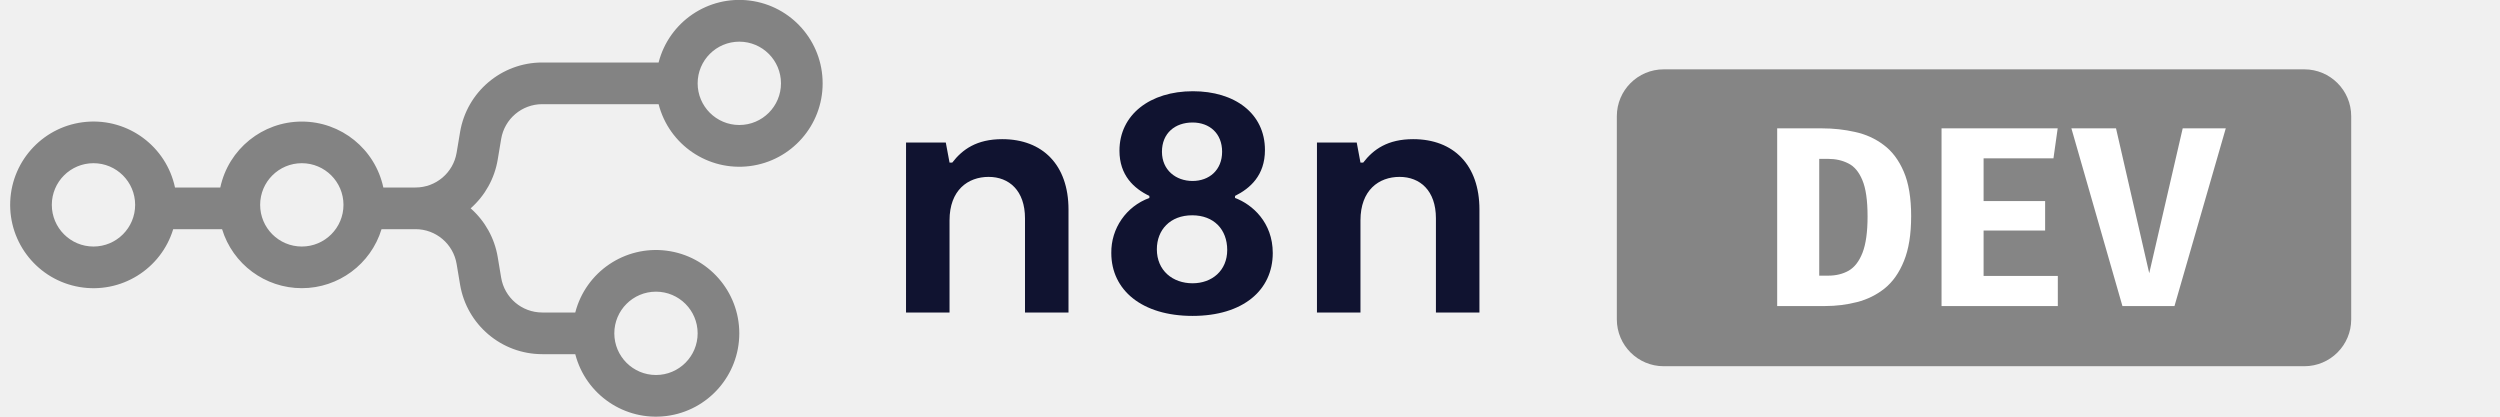
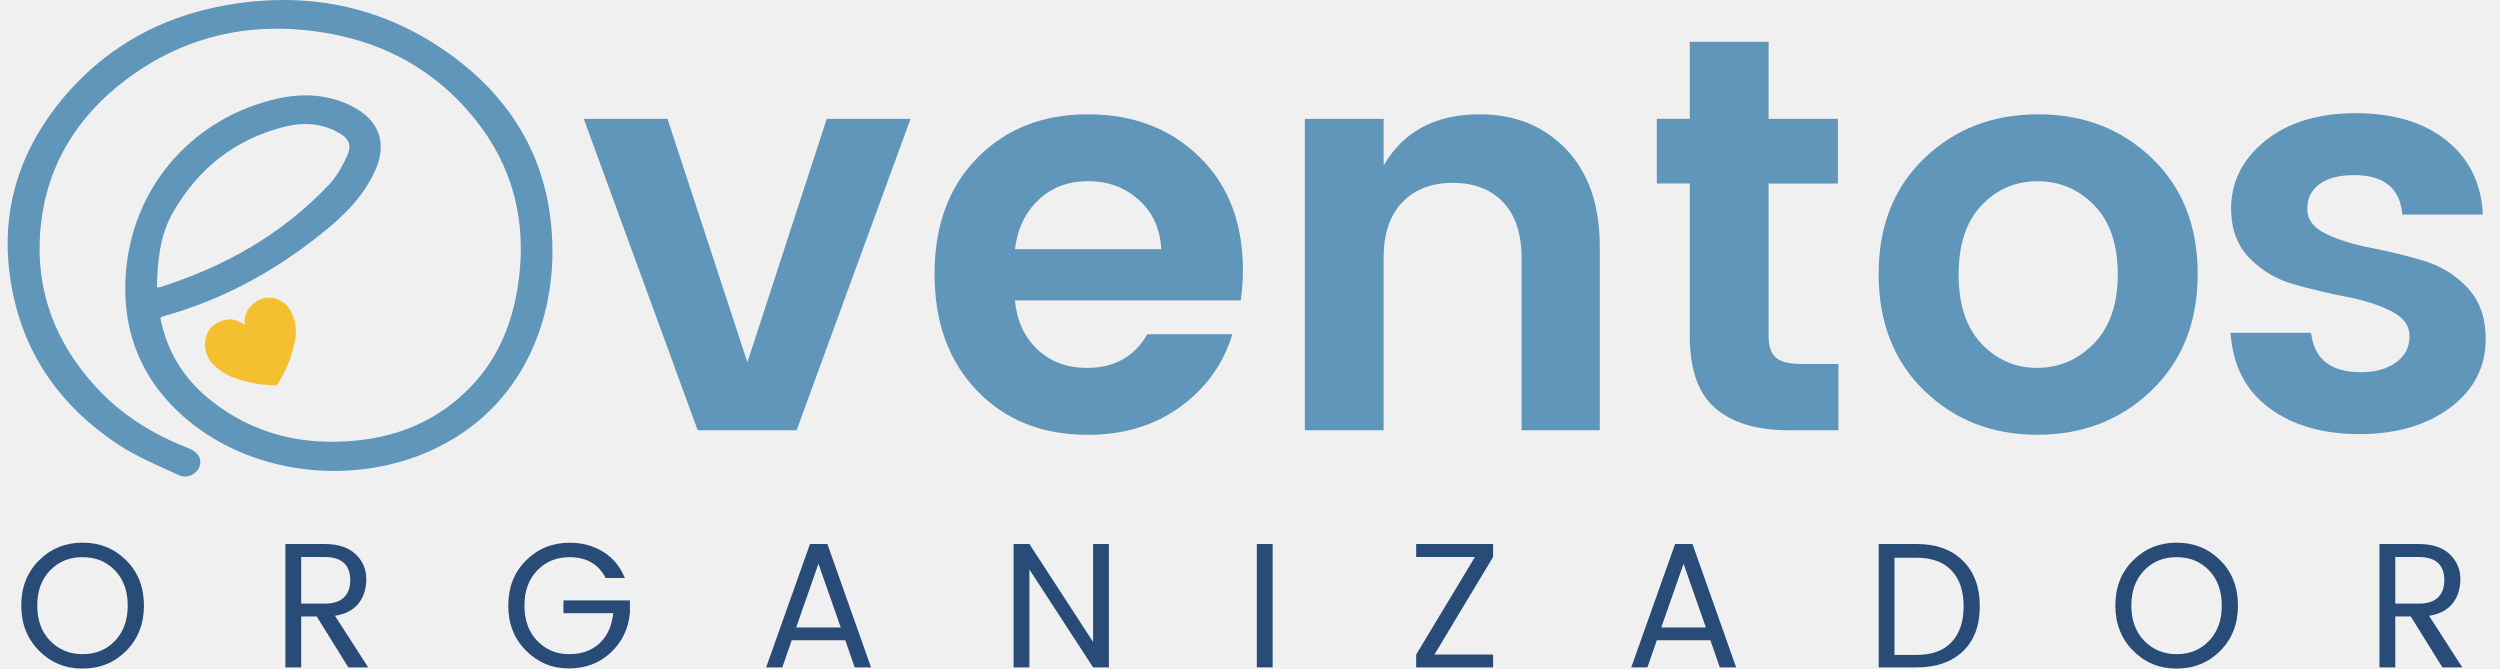
- <svg xmlns="http://www.w3.org/2000/svg" width="240" height="40" fill="none">
-   <g clip-path="url(#a)">
-     <path fill="#838383" fill-rule="evenodd" d="M78.974 8a8 8 0 0 1-15.748 2h-11.17a4 4 0 0 0-3.945 3.342l-.329 1.973a7.98 7.98 0 0 1-2.6 4.685 7.98 7.98 0 0 1 2.6 4.685l.329 1.973A4 4 0 0 0 52.056 30h3.17a8 8 0 1 1 0 4h-3.17a8 8 0 0 1-7.89-6.685l-.33-1.973A4 4 0 0 0 39.891 22h-3.263a8.004 8.004 0 0 1-15.309 0h-4.691a8 8 0 1 1 .172-4h4.348A8.003 8.003 0 0 1 36.8 18h3.09a4 4 0 0 0 3.946-3.342l.33-1.973A8 8 0 0 1 52.055 6h11.17a8 8 0 0 1 15.748 2zm-4 0a4 4 0 1 1-8 0 4 4 0 0 1 8 0m-66 15.667a4 4 0 1 0 0-8 4 4 0 0 0 0 8m20 0a4 4 0 1 0 0-8 4 4 0 0 0 0 8m34 12.333a4 4 0 1 0 0-8 4 4 0 0 0 0 8" clip-rule="evenodd" />
-     <path fill="#101330" d="M86.978 30.001h4.177v-8.843c0-2.904 1.762-4.177 3.753-4.177 1.958 0 3.492 1.305 3.492 3.981v9.039h4.176v-9.887c0-4.275-2.48-6.755-6.363-6.755-2.447 0-3.818.979-4.797 2.251h-.26l-.36-1.925H86.98zm31.585-10.997v-.196c1.436-.718 2.872-1.958 2.872-4.405 0-3.524-2.905-5.645-6.918-5.645-4.112 0-7.049 2.251-7.049 5.71 0 2.35 1.371 3.622 2.872 4.34v.196a5.54 5.54 0 0 0-3.655 5.286c0 3.557 2.937 6.037 7.799 6.037s7.701-2.48 7.701-6.037c0-2.936-1.958-4.666-3.622-5.286m-4.079-7.244c1.632 0 2.839 1.044 2.839 2.806s-1.24 2.807-2.839 2.807-2.937-1.045-2.937-2.807c0-1.794 1.273-2.806 2.937-2.806m0 15.435c-1.893 0-3.426-1.208-3.426-3.263 0-1.86 1.272-3.264 3.393-3.264 2.089 0 3.362 1.37 3.362 3.329 0 1.99-1.469 3.198-3.329 3.198m11.944 2.806h4.177v-8.843c0-2.904 1.762-4.177 3.753-4.177 1.958 0 3.491 1.305 3.491 3.981v9.039h4.177v-9.887c0-4.275-2.48-6.755-6.363-6.755-2.447 0-3.818.979-4.797 2.251h-.261l-.359-1.925h-3.818z" />
+ <svg xmlns="http://www.w3.org/2000/svg" width="172" height="46" viewBox="0 0 172 46" fill="none">
+   <g clip-path="url(#clip0_3091_1762)">
+     <path d="M5.688 46C4.499 46 3.495 45.588 2.684 44.767C1.869 43.947 1.463 42.908 1.463 41.655C1.463 40.403 1.869 39.368 2.684 38.556C3.499 37.743 4.499 37.335 5.688 37.335C6.876 37.335 7.876 37.743 8.688 38.556C9.499 39.368 9.904 40.403 9.904 41.66C9.904 42.916 9.499 43.955 8.688 44.771C7.876 45.588 6.876 45.996 5.688 45.996V46ZM7.912 44.088C8.495 43.474 8.788 42.666 8.788 41.663C8.788 40.661 8.495 39.853 7.912 39.247C7.33 38.636 6.587 38.333 5.68 38.333C4.772 38.333 4.029 38.636 3.443 39.247C2.856 39.853 2.563 40.661 2.563 41.663C2.563 42.666 2.856 43.478 3.451 44.088C4.041 44.699 4.788 45.006 5.688 45.006C6.587 45.006 7.33 44.699 7.912 44.088Z" fill="#284C77" />
+     <path d="M20.723 42.411V45.915H19.635V37.428H22.329C23.265 37.428 23.976 37.662 24.466 38.127C24.956 38.592 25.201 39.162 25.201 39.837C25.201 40.512 25.02 41.073 24.663 41.522C24.305 41.971 23.763 42.254 23.048 42.367L25.333 45.919H23.968L21.791 42.415H20.727L20.723 42.411ZM20.723 38.321V41.53H22.325C22.924 41.53 23.37 41.389 23.659 41.106C23.952 40.823 24.096 40.431 24.096 39.926C24.096 38.855 23.506 38.321 22.325 38.321H20.723Z" fill="#284C77" />
+     <path d="M39.129 45.988C37.985 45.988 37.005 45.58 36.19 44.763C35.374 43.947 34.969 42.912 34.969 41.659C34.969 40.407 35.374 39.372 36.19 38.56C37.005 37.747 38.005 37.339 39.194 37.339C40.057 37.339 40.824 37.545 41.499 37.965C42.173 38.382 42.671 38.98 42.989 39.768H41.671C41.177 38.814 40.35 38.333 39.194 38.333C38.29 38.333 37.547 38.636 36.961 39.247C36.374 39.853 36.081 40.661 36.081 41.663C36.081 42.666 36.374 43.478 36.961 44.088C37.547 44.699 38.278 45.006 39.153 45.006C40.029 45.006 40.728 44.751 41.262 44.246C41.792 43.741 42.101 43.054 42.189 42.189H38.764V41.308H43.338V42.189C43.225 43.284 42.784 44.189 42.009 44.909C41.234 45.628 40.274 45.988 39.129 45.988Z" fill="#284C77" />
+     <path d="M58.803 45.915L58.157 44.052H54.47L53.823 45.915H52.711L55.727 37.428H56.924L59.928 45.915H58.803ZM54.779 43.171H57.843L56.309 38.786L54.775 43.171H54.779Z" fill="#284C77" />
+     <path d="M75.204 37.428H76.292V45.915H75.204L70.823 39.178V45.915H69.734V37.428H70.823L75.204 44.165V37.428Z" fill="#284C77" />
+     <path d="M86.469 45.915V37.428H87.557V45.915H86.469Z" fill="#284C77" />
+     <path d="M102.725 37.428V38.321L98.689 45.034H102.725V45.915H97.432V45.034L101.476 38.321H97.432V37.428H102.725Z" fill="#284C77" />
+     <path d="M118.323 45.915L117.676 44.052H113.989L113.343 45.915H112.23L115.246 37.428H116.443L119.447 45.915H118.323ZM114.299 43.171H117.363L115.829 38.786L114.295 43.171H114.299Z" fill="#284C77" />
+     <path d="M131.876 37.428C133.218 37.428 134.274 37.812 135.049 38.58C135.824 39.348 136.209 40.395 136.209 41.716C136.209 43.038 135.824 44.068 135.049 44.808C134.274 45.547 133.218 45.915 131.876 45.915H129.254V37.428H131.876ZM130.342 45.058H131.876C132.92 45.058 133.72 44.763 134.27 44.177C134.82 43.591 135.097 42.767 135.097 41.716C135.097 40.665 134.82 39.841 134.27 39.255C133.72 38.669 132.92 38.374 131.876 38.374H130.342V45.062V45.058Z" fill="#284C77" />
+     <path d="M149.76 46C148.571 46 147.567 45.588 146.756 44.767C145.941 43.947 145.535 42.908 145.535 41.655C145.535 40.403 145.941 39.368 146.756 38.556C147.571 37.743 148.571 37.335 149.76 37.335C150.949 37.335 151.949 37.743 152.76 38.556C153.571 39.368 153.973 40.403 153.973 41.66C153.973 42.916 153.567 43.955 152.76 44.771C151.949 45.588 150.949 45.996 149.76 45.996V46ZM151.985 44.088C152.567 43.474 152.86 42.666 152.86 41.663C152.86 40.661 152.571 39.853 151.985 39.247C151.402 38.636 150.659 38.333 149.752 38.333C148.844 38.333 148.101 38.636 147.515 39.247C146.929 39.853 146.636 40.661 146.636 41.663C146.636 42.666 146.933 43.478 147.523 44.088C148.113 44.699 148.86 45.006 149.76 45.006C150.659 45.006 151.402 44.699 151.985 44.088Z" fill="#284C77" />
+     <path d="M164.795 42.411V45.915H163.707V37.428H166.402C167.337 37.428 168.048 37.662 168.538 38.127C169.028 38.592 169.273 39.162 169.273 39.837C169.273 40.512 169.092 41.073 168.735 41.522C168.374 41.971 167.835 42.254 167.121 42.367L169.406 45.919H168.04L165.86 42.415H164.795V42.411ZM164.795 38.321V41.53H166.398C166.996 41.53 167.442 41.389 167.731 41.106C168.024 40.823 168.169 40.431 168.169 39.926C168.169 38.855 167.578 38.321 166.398 38.321H164.795Z" fill="#284C77" />
+     <path d="M40.156 8.176H45.923L51.421 24.924L56.879 8.176H62.645L54.806 29.604H48.003L40.164 8.176H40.156Z" fill="#6096B9" />
+     <path d="M74.787 29.911C71.686 29.911 69.16 28.901 67.216 26.876C65.269 24.851 64.297 22.175 64.297 18.849C64.297 15.523 65.277 12.86 67.237 10.864C69.196 8.867 71.734 7.865 74.847 7.865C77.959 7.865 80.517 8.839 82.513 10.787C84.513 12.735 85.513 15.329 85.513 18.579C85.513 19.326 85.461 20.021 85.36 20.668H69.831C69.959 22.062 70.469 23.182 71.369 24.035C72.264 24.887 73.405 25.312 74.79 25.312C76.662 25.312 78.043 24.54 78.943 22.992H84.786C84.172 25.029 82.979 26.694 81.212 27.983C79.445 29.272 77.305 29.919 74.794 29.919L74.787 29.911ZM78.341 13.741C77.381 12.888 76.22 12.464 74.863 12.464C73.505 12.464 72.369 12.888 71.461 13.741C70.55 14.594 70.007 15.725 69.827 17.144H79.895C79.818 15.725 79.3 14.59 78.337 13.741H78.341Z" fill="#6096B9" />
+     <path d="M95.195 8.176V11.385C96.552 9.037 98.757 7.865 101.805 7.865C104.239 7.865 106.223 8.669 107.761 10.281C109.299 11.894 110.066 14.129 110.066 16.99V29.6H104.685V17.762C104.685 16.085 104.263 14.804 103.416 13.915C102.572 13.026 101.416 12.581 99.958 12.581C98.5 12.581 97.335 13.026 96.48 13.915C95.621 14.804 95.191 16.089 95.191 17.762V29.6H89.773V8.176H95.191H95.195Z" fill="#6096B9" />
+     <path d="M123.908 25.041H126.482V29.604H123.06C120.884 29.604 119.205 29.103 118.024 28.096C116.844 27.09 116.257 25.429 116.257 23.105V12.621H113.988V8.172H116.257V2.877H121.679V8.176H126.446V12.626H121.679V23.109C121.679 23.804 121.843 24.301 122.177 24.596C122.51 24.891 123.084 25.041 123.908 25.041Z" fill="#6096B9" />
+     <path d="M132.362 26.855C130.286 24.819 129.25 22.151 129.25 18.849C129.25 15.547 130.302 12.892 132.403 10.88C134.503 8.867 137.109 7.865 140.226 7.865C143.342 7.865 145.944 8.871 148.049 10.88C150.149 12.892 151.201 15.547 151.201 18.849C151.201 22.151 150.145 24.819 148.032 26.855C145.92 28.892 143.298 29.911 140.173 29.911C137.049 29.911 134.447 28.892 132.37 26.855H132.362ZM140.165 25.308C141.675 25.308 142.976 24.746 144.069 23.626C145.157 22.503 145.703 20.919 145.703 18.87C145.703 16.821 145.165 15.24 144.089 14.133C143.013 13.026 141.711 12.468 140.189 12.468C138.667 12.468 137.378 13.022 136.326 14.133C135.274 15.24 134.752 16.829 134.752 18.89C134.752 20.951 135.278 22.539 136.326 23.647C137.378 24.754 138.659 25.312 140.169 25.312L140.165 25.308Z" fill="#6096B9" />
+     <path d="M19.153 20.607C18.796 20.458 18.394 20.438 18.024 20.551C17.599 20.7 17.241 20.995 17.012 21.392C16.856 21.678 16.796 22.01 16.844 22.337C16.659 22.244 16.498 22.139 16.322 22.066C15.952 21.929 15.543 21.945 15.181 22.107C14.816 22.232 14.507 22.483 14.31 22.818C14.137 23.17 14.073 23.566 14.125 23.954C14.177 24.342 14.342 24.709 14.599 25C15.029 25.461 15.563 25.809 16.153 26.011C17.029 26.318 17.948 26.488 18.872 26.512C18.924 26.52 18.98 26.512 19.029 26.488C19.077 26.463 19.117 26.423 19.141 26.371C19.695 25.485 20.085 24.503 20.282 23.477C20.446 22.766 20.342 22.018 19.992 21.379C19.804 21.032 19.506 20.765 19.149 20.616L19.153 20.607Z" fill="#F4C02F" />
+     <path d="M11.029 21.876C11.487 24.18 12.648 26.063 14.463 27.514C17.435 29.891 20.86 30.691 24.587 30.303C27.615 29.988 30.258 28.824 32.394 26.601C34.338 24.584 35.301 22.099 35.675 19.367C36.245 15.196 35.289 11.421 32.631 8.139C30.053 4.955 26.683 3.043 22.704 2.316C17.603 1.386 12.848 2.332 8.652 5.496C5.303 8.022 3.214 11.377 2.797 15.612C2.379 19.872 3.76 23.57 6.656 26.686C8.355 28.512 10.411 29.818 12.712 30.731C12.804 30.768 12.897 30.8 12.989 30.84C13.66 31.119 13.921 31.592 13.712 32.138C13.523 32.631 12.861 32.95 12.31 32.696C10.893 32.033 9.419 31.434 8.122 30.578C4.274 28.032 1.712 24.524 0.833 19.912C-0.099 15.026 1.118 10.661 4.246 6.862C7.415 3.031 11.547 0.893 16.423 0.218C21.796 -0.525 26.74 0.63 31.133 3.86C34.691 6.474 37.06 9.938 37.775 14.363C38.747 20.377 36.755 27.126 30.723 30.46C25.121 33.556 17.619 32.906 12.812 28.82C9.559 26.051 8.23 22.426 8.716 18.215C9.371 12.52 13.479 8.055 19.073 6.79C20.86 6.386 22.627 6.482 24.294 7.351C26.093 8.289 26.651 9.865 25.816 11.728C24.993 13.571 23.571 14.921 22.037 16.142C18.796 18.724 15.218 20.664 11.214 21.763C11.158 21.779 11.114 21.82 11.029 21.872V21.876ZM10.784 19.759C10.881 19.767 10.921 19.783 10.957 19.771C15.427 18.369 19.407 16.13 22.651 12.69C23.169 12.14 23.559 11.429 23.876 10.734C24.226 9.962 24.001 9.518 23.262 9.109C22.105 8.471 20.868 8.402 19.623 8.709C16.202 9.554 13.64 11.575 11.893 14.626C10.989 16.206 10.845 17.976 10.788 19.759H10.784Z" fill="#6096B9" />
+     <path d="M153.497 14.376C153.497 12.516 154.28 10.952 155.846 9.687C157.413 8.422 159.489 7.788 162.083 7.788C164.677 7.788 166.754 8.414 168.32 9.667C169.886 10.92 170.717 12.617 170.822 14.759H165.28C165.127 12.953 164.023 12.048 161.971 12.048C160.943 12.048 160.147 12.254 159.585 12.666C159.019 13.078 158.738 13.648 158.738 14.371C158.738 15.095 159.16 15.665 160.007 16.077C160.854 16.489 161.878 16.812 163.087 17.047C164.292 17.281 165.493 17.568 166.685 17.92C167.878 18.267 168.898 18.89 169.746 19.779C170.593 20.668 171.015 21.852 171.015 23.323C171.015 25.259 170.199 26.835 168.569 28.048C166.938 29.26 164.862 29.866 162.332 29.866C159.802 29.866 157.734 29.264 156.115 28.064C154.497 26.864 153.614 25.138 153.461 22.895H159.003C159.208 24.701 160.348 25.607 162.429 25.607C163.428 25.607 164.236 25.38 164.854 24.928C165.469 24.475 165.778 23.881 165.778 23.145C165.778 22.41 165.356 21.828 164.509 21.404C163.661 20.979 162.633 20.648 161.429 20.418C160.224 20.183 159.023 19.9 157.83 19.565C156.638 19.229 155.617 18.627 154.77 17.762C153.923 16.897 153.501 15.766 153.501 14.371L153.497 14.376Z" fill="#6096B9" />
  </g>
-   <rect width="70.5" height="28.5" x="155.216" y="6.657" fill="#858585" rx="4.5" />
  <defs>
-     <clipPath id="a">
-       <path fill="#fff" d="M0 0h143v40H0z" />
+     <clipPath id="clip0_3091_1762">
+       <rect width="170.472" height="46" fill="white" transform="translate(0.539062)" />
    </clipPath>
  </defs>
-   <path fill="#fff" d="M183.47 20.765q0 2.597-.688 4.283-.677 1.686-1.847 2.634-1.169.935-2.658 1.317-1.477.381-3.065.381h-4.603V12.322h4.308q1.637 0 3.163.345 1.539.332 2.745 1.243 1.218.898 1.932 2.56.714 1.649.714 4.295zm-4.184 0q0-2.302-.504-3.483-.493-1.182-1.354-1.6-.85-.43-1.92-.43h-.862v11.211h.862q1.12 0 1.969-.48.85-.492 1.33-1.735t.48-3.483zm11.139-5.563V19.3h5.907v2.831h-5.907v4.357h7.126v2.892h-11.163V12.322h11.15l-.406 2.88zm15.901 11.028 3.213-13.908h4.135L208.75 29.38h-4.997l-4.899-17.058h4.284z" />
</svg>
